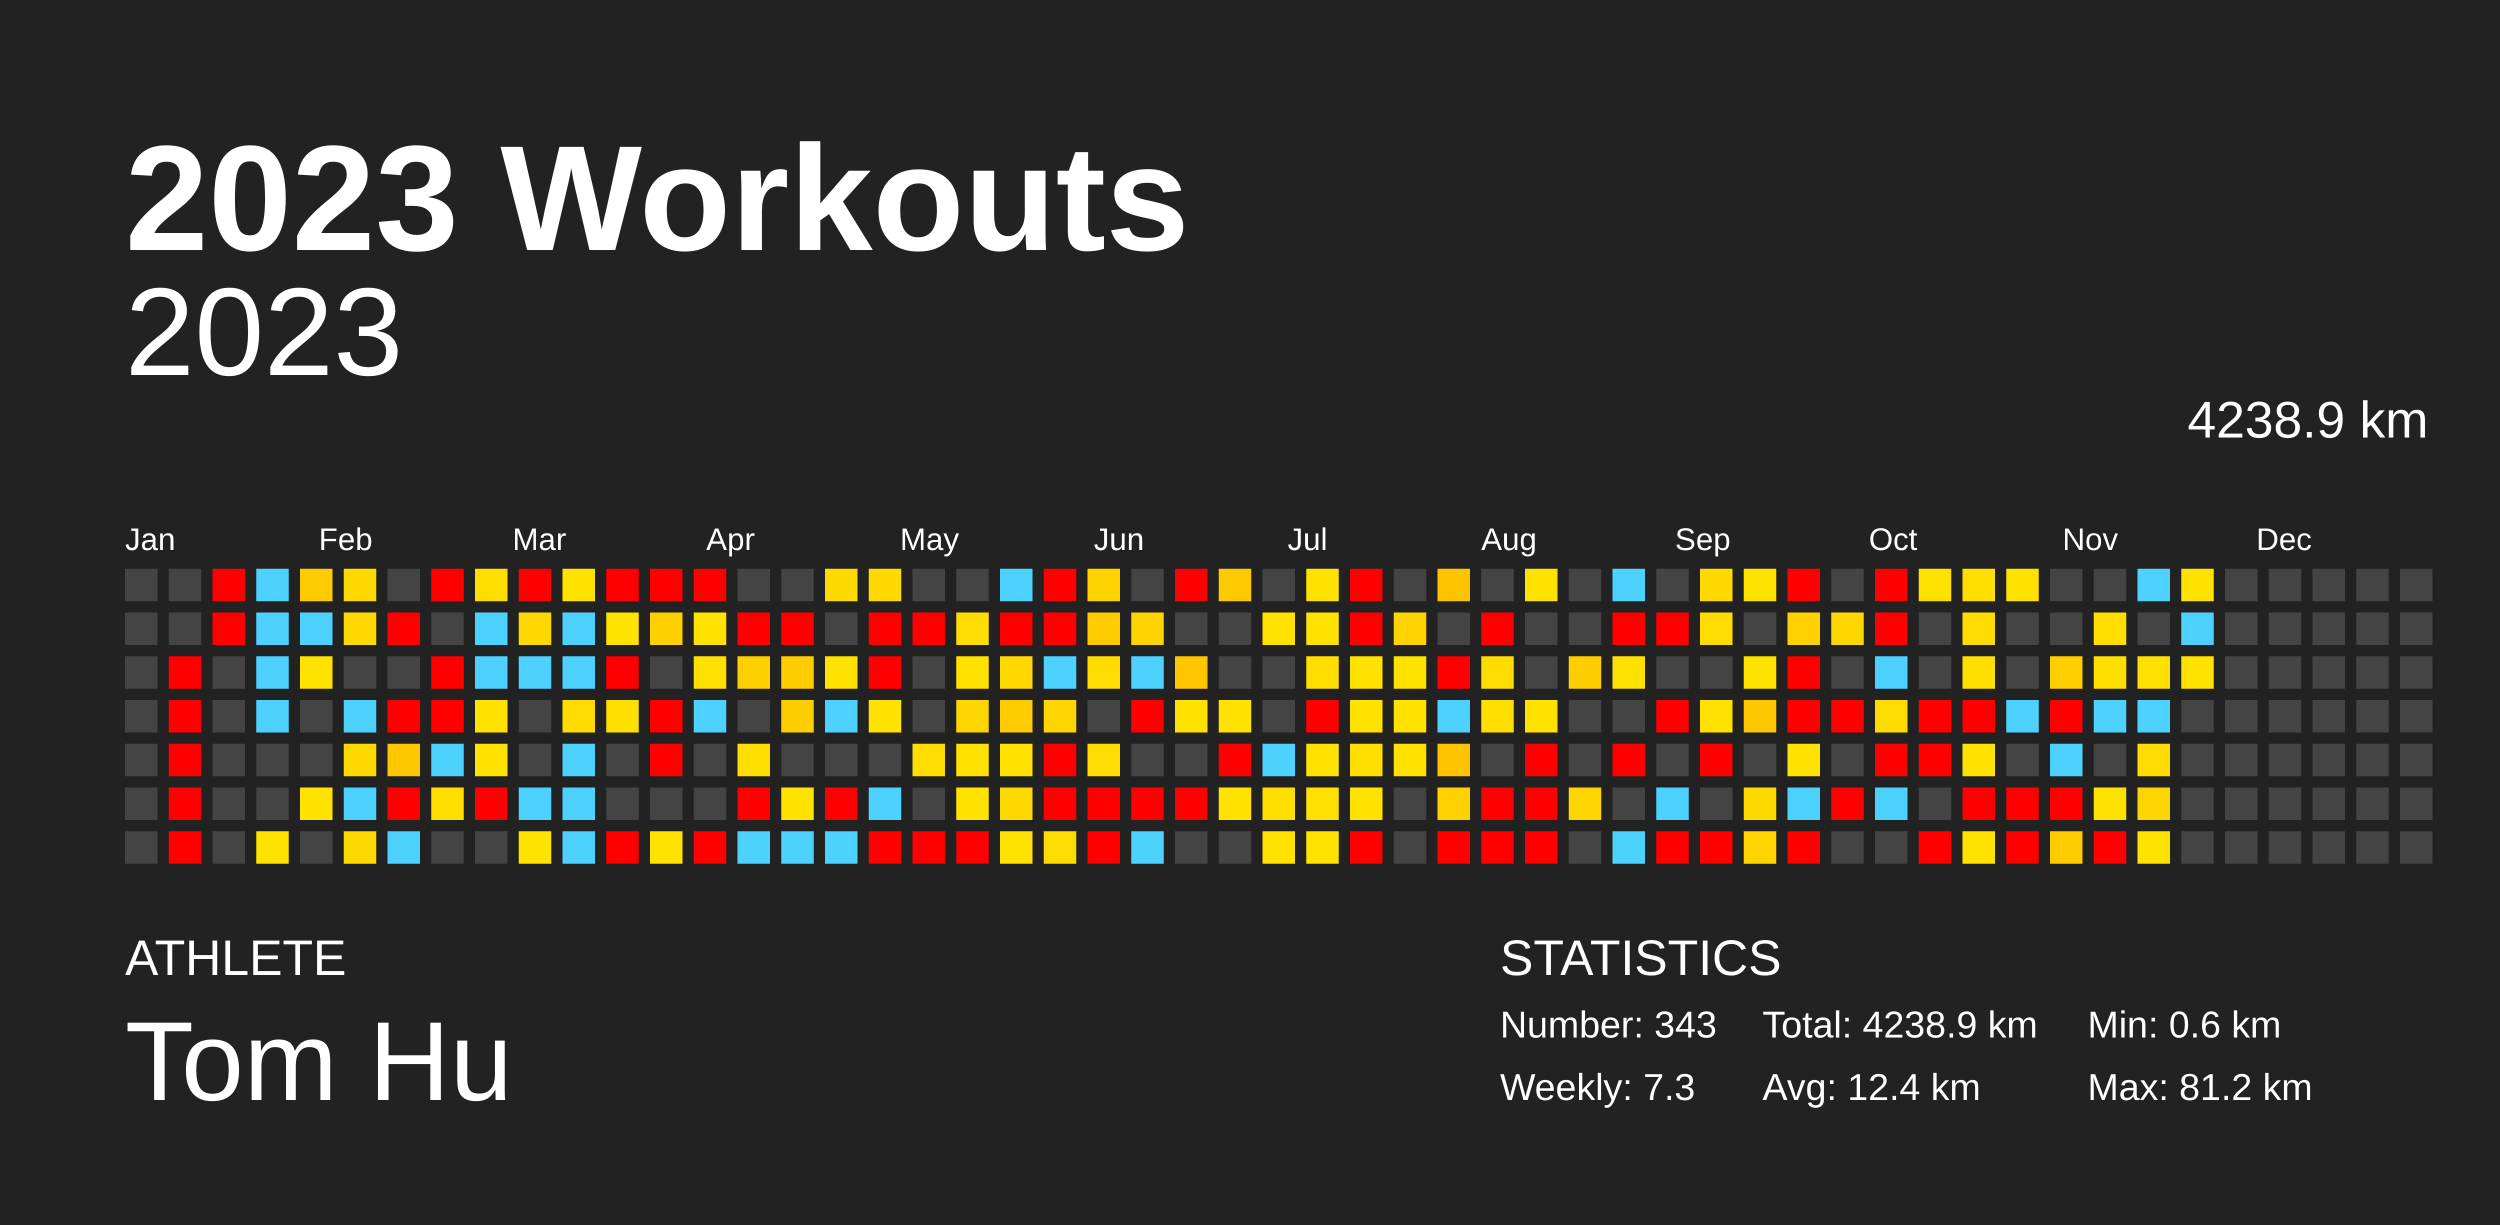
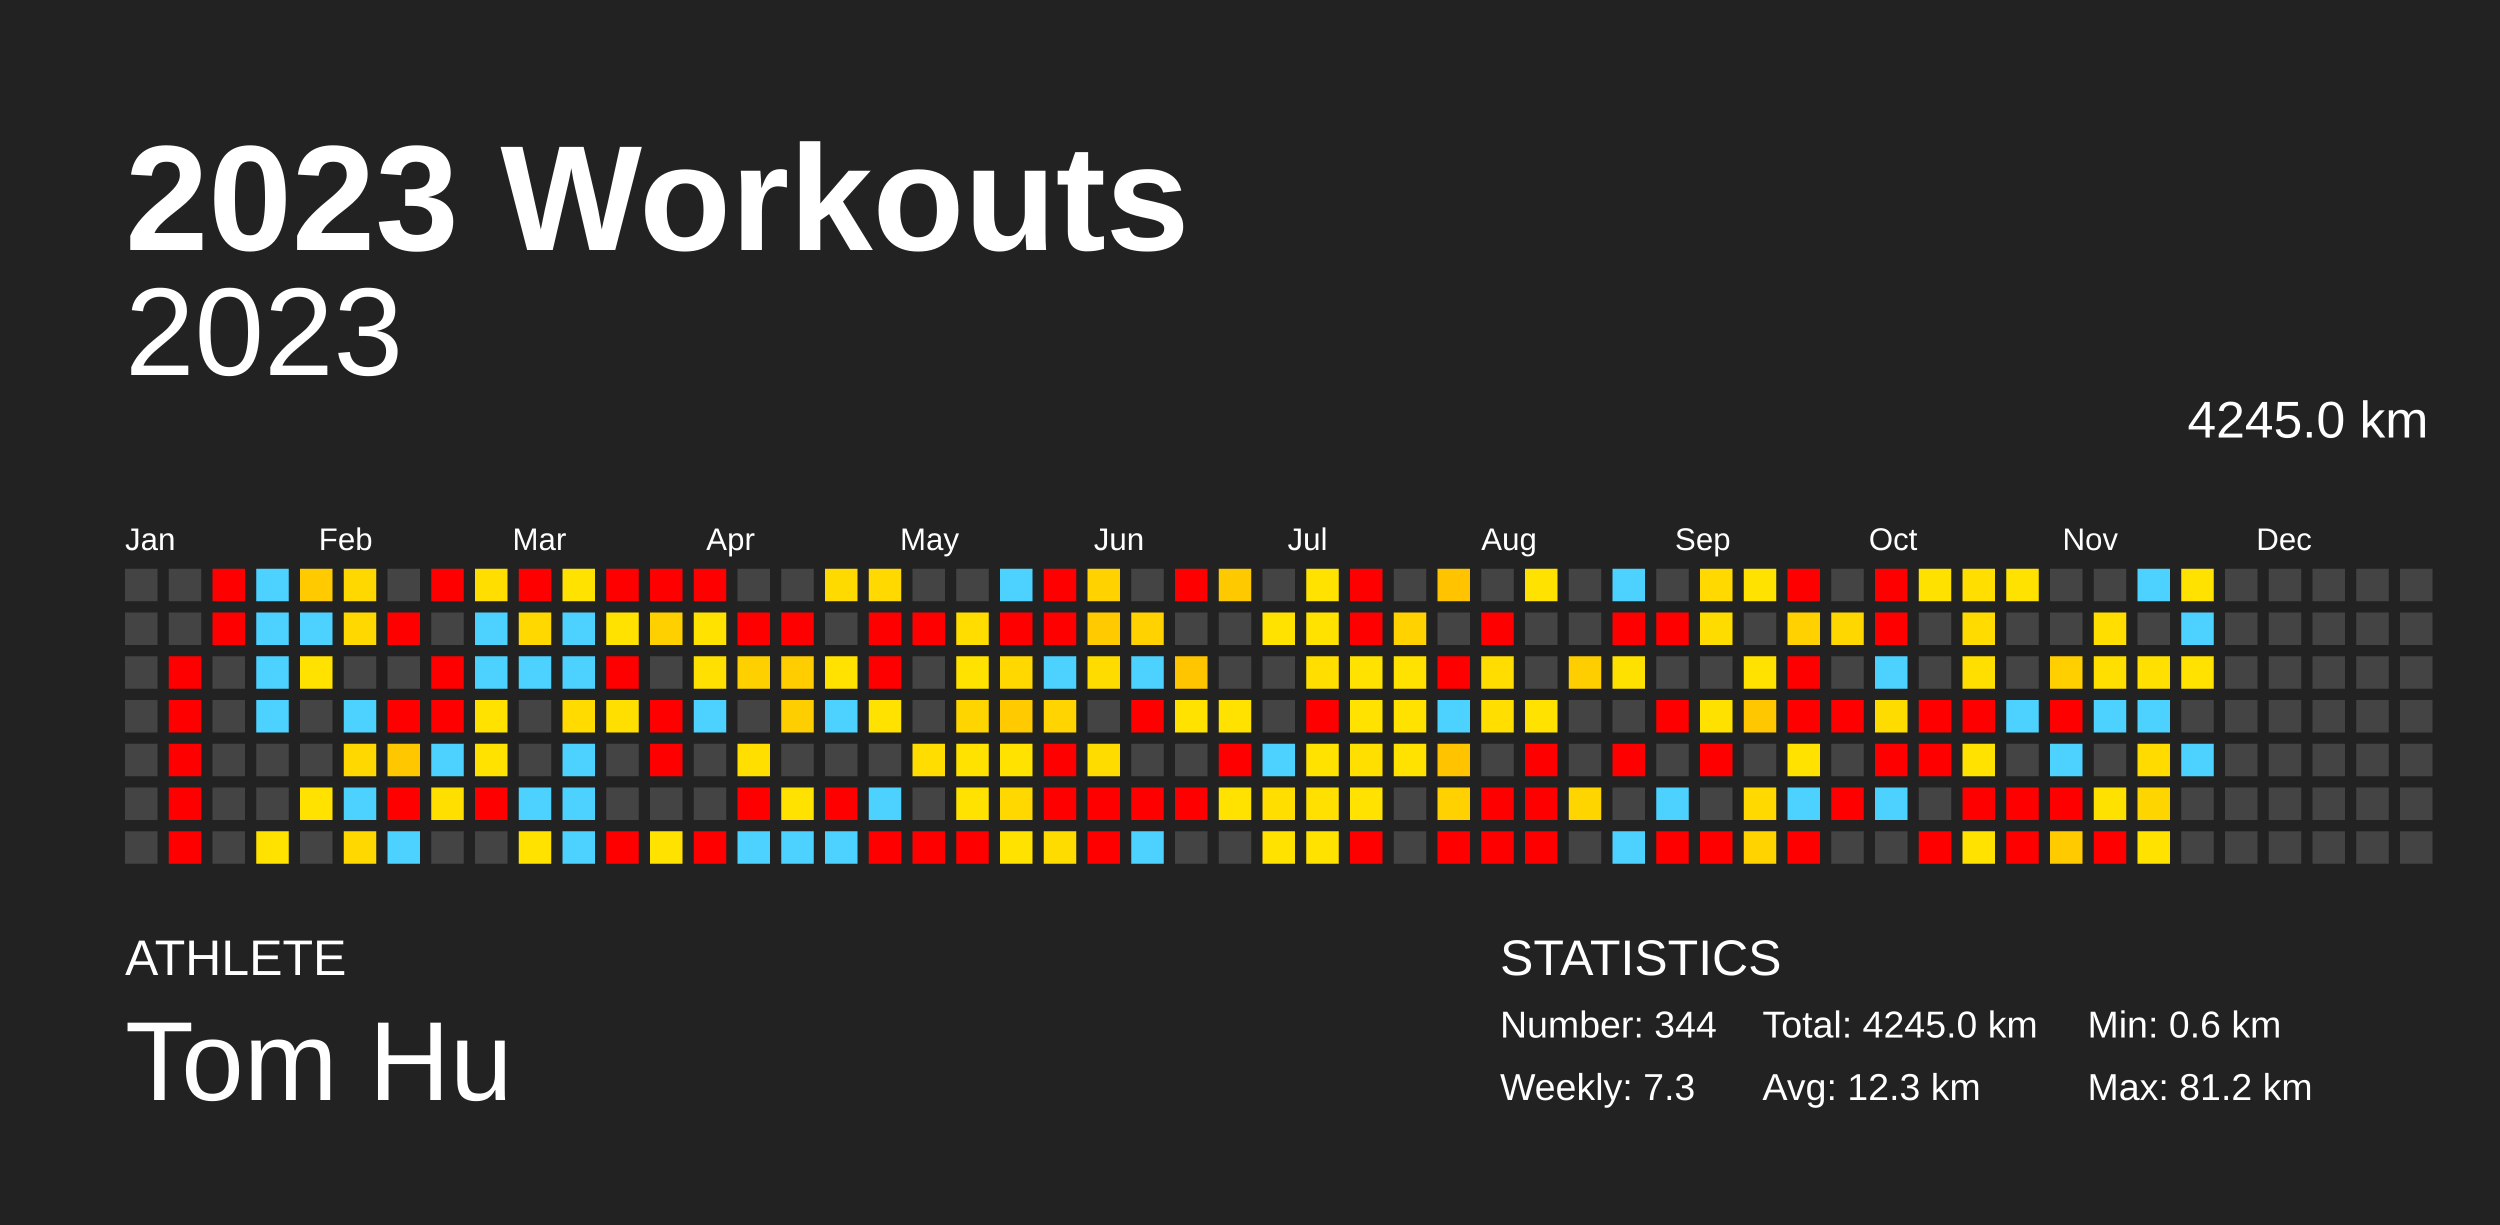
<svg xmlns="http://www.w3.org/2000/svg" baseProfile="full" height="98mm" version="1.1" viewBox="0,0,200,98" width="200mm">
  <defs />
  <rect fill="#222222" height="98" width="200" x="0" y="0" />
  <text fill="#FFFFFF" style="font-size:12px; font-family:Arial; font-weight:bold;" x="10" y="20">2023 Workouts</text>
  <text fill="#FFFFFF" style="font-size:4px; font-family:Arial" x="10" y="78">ATHLETE</text>
  <text fill="#FFFFFF" style="font-size:9px; font-family:Arial" x="10" y="88">Tom Hu</text>
  <text fill="#FFFFFF" style="font-size:4px; font-family:Arial" x="120" y="78">STATISTICS</text>
-   <text fill="#FFFFFF" style="font-size:3px; font-family:Arial" x="120" y="83">Number: 343</text>
+   <text fill="#FFFFFF" style="font-size:3px; font-family:Arial" x="120" y="83">Number: 344</text>
  <text fill="#FFFFFF" style="font-size:3px; font-family:Arial" x="120" y="88">Weekly: 7.3</text>
-   <text fill="#FFFFFF" style="font-size:3px; font-family:Arial" x="141" y="83">Total: 4238.9 km</text>
-   <text fill="#FFFFFF" style="font-size:3px; font-family:Arial" x="141" y="88">Avg: 12.4 km</text>
+   <text fill="#FFFFFF" style="font-size:3px; font-family:Arial" x="141" y="83">Total: 4245.0 km</text>
+   <text fill="#FFFFFF" style="font-size:3px; font-family:Arial" x="141" y="88">Avg: 12.3 km</text>
  <text fill="#FFFFFF" style="font-size:3px; font-family:Arial" x="167" y="83">Min: 0.6 km</text>
  <text fill="#FFFFFF" style="font-size:3px; font-family:Arial" x="167" y="88">Max: 81.2 km</text>
  <text alignment-baseline="hanging" fill="#FFFFFF" style="font-size:10.0px; font-family:Arial;" x="10" y="30">2023</text>
-   <text alignment-baseline="hanging" fill="#FFFFFF" style="font-size:4.125px; font-family:Arial;" x="175" y="35">4238.9 km</text>
+   <text alignment-baseline="hanging" fill="#FFFFFF" style="font-size:4.125px; font-family:Arial;" x="175" y="35">4245.0 km</text>
  <text fill="#FFFFFF" style="font-size:2.5px; font-family:Arial" x="10.0" y="44">Jan</text>
  <text fill="#FFFFFF" style="font-size:2.5px; font-family:Arial" x="25.5" y="44">Feb</text>
  <text fill="#FFFFFF" style="font-size:2.5px; font-family:Arial" x="41.0" y="44">Mar</text>
  <text fill="#FFFFFF" style="font-size:2.5px; font-family:Arial" x="56.5" y="44">Apr</text>
  <text fill="#FFFFFF" style="font-size:2.5px; font-family:Arial" x="72.0" y="44">May</text>
  <text fill="#FFFFFF" style="font-size:2.5px; font-family:Arial" x="87.5" y="44">Jun</text>
  <text fill="#FFFFFF" style="font-size:2.5px; font-family:Arial" x="103.0" y="44">Jul</text>
  <text fill="#FFFFFF" style="font-size:2.5px; font-family:Arial" x="118.5" y="44">Aug</text>
  <text fill="#FFFFFF" style="font-size:2.5px; font-family:Arial" x="134.0" y="44">Sep</text>
  <text fill="#FFFFFF" style="font-size:2.5px; font-family:Arial" x="149.5" y="44">Oct</text>
  <text fill="#FFFFFF" style="font-size:2.5px; font-family:Arial" x="165.0" y="44">Nov</text>
  <text fill="#FFFFFF" style="font-size:2.5px; font-family:Arial" x="180.5" y="44">Dec</text>
  <rect fill="#444444" height="2.6" width="2.6" x="10.0" y="45.5" />
  <rect fill="#444444" height="2.6" width="2.6" x="10.0" y="49.0" />
  <rect fill="#444444" height="2.6" width="2.6" x="10.0" y="52.5" />
  <rect fill="#444444" height="2.6" width="2.6" x="10.0" y="56.0" />
  <rect fill="#444444" height="2.6" width="2.6" x="10.0" y="59.5" />
  <rect fill="#444444" height="2.6" width="2.6" x="10.0" y="63.0" />
  <rect fill="#444444" height="2.6" width="2.6" x="10.0" y="66.5" />
  <rect fill="#444444" height="2.6" width="2.6" x="13.5" y="45.5" />
  <rect fill="#444444" height="2.6" width="2.6" x="13.5" y="49.0" />
  <rect fill="red" height="2.6" width="2.6" x="13.5" y="52.5" />
  <rect fill="red" height="2.6" width="2.6" x="13.5" y="56.0" />
  <rect fill="red" height="2.6" width="2.6" x="13.5" y="59.5" />
  <rect fill="red" height="2.6" width="2.6" x="13.5" y="63.0" />
  <rect fill="red" height="2.6" width="2.6" x="13.5" y="66.5" />
  <rect fill="red" height="2.6" width="2.6" x="17.0" y="45.5" />
  <rect fill="red" height="2.6" width="2.6" x="17.0" y="49.0" />
  <rect fill="#444444" height="2.6" width="2.6" x="17.0" y="52.5" />
  <rect fill="#444444" height="2.6" width="2.6" x="17.0" y="56.0" />
  <rect fill="#444444" height="2.6" width="2.6" x="17.0" y="59.5" />
  <rect fill="#444444" height="2.6" width="2.6" x="17.0" y="63.0" />
  <rect fill="#444444" height="2.6" width="2.6" x="17.0" y="66.5" />
  <rect fill="#4dd2ff" height="2.6" width="2.6" x="20.5" y="45.5" />
  <rect fill="#4dd2ff" height="2.6" width="2.6" x="20.5" y="49.0" />
  <rect fill="#4dd2ff" height="2.6" width="2.6" x="20.5" y="52.5" />
  <rect fill="#4dd2ff" height="2.6" width="2.6" x="20.5" y="56.0" />
  <rect fill="#444444" height="2.6" width="2.6" x="20.5" y="59.5" />
  <rect fill="#444444" height="2.6" width="2.6" x="20.5" y="63.0" />
  <rect fill="#ffe200" height="2.6" width="2.6" x="20.5" y="66.5" />
  <rect fill="#ffca00" height="2.6" width="2.6" x="24.0" y="45.5" />
  <rect fill="#4dd2ff" height="2.6" width="2.6" x="24.0" y="49.0" />
  <rect fill="#ffe200" height="2.6" width="2.6" x="24.0" y="52.5" />
  <rect fill="#444444" height="2.6" width="2.6" x="24.0" y="56.0" />
  <rect fill="#444444" height="2.6" width="2.6" x="24.0" y="59.5" />
  <rect fill="#ffe200" height="2.6" width="2.6" x="24.0" y="63.0" />
  <rect fill="#444444" height="2.6" width="2.6" x="24.0" y="66.5" />
  <rect fill="#ffd800" height="2.6" width="2.6" x="27.5" y="45.5" />
  <rect fill="#ffd800" height="2.6" width="2.6" x="27.5" y="49.0" />
  <rect fill="#444444" height="2.6" width="2.6" x="27.5" y="52.5" />
  <rect fill="#4dd2ff" height="2.6" width="2.6" x="27.5" y="56.0" />
  <rect fill="#ffd800" height="2.6" width="2.6" x="27.5" y="59.5" />
  <rect fill="#4dd2ff" height="2.6" width="2.6" x="27.5" y="63.0" />
  <rect fill="#ffd800" height="2.6" width="2.6" x="27.5" y="66.5" />
  <rect fill="#444444" height="2.6" width="2.6" x="31.0" y="45.5" />
  <rect fill="red" height="2.6" width="2.6" x="31.0" y="49.0" />
  <rect fill="#444444" height="2.6" width="2.6" x="31.0" y="52.5" />
  <rect fill="red" height="2.6" width="2.6" x="31.0" y="56.0" />
  <rect fill="#ffc700" height="2.6" width="2.6" x="31.0" y="59.5" />
  <rect fill="red" height="2.6" width="2.6" x="31.0" y="63.0" />
  <rect fill="#4dd2ff" height="2.6" width="2.6" x="31.0" y="66.5" />
  <rect fill="red" height="2.6" width="2.6" x="34.5" y="45.5" />
  <rect fill="#444444" height="2.6" width="2.6" x="34.5" y="49.0" />
  <rect fill="red" height="2.6" width="2.6" x="34.5" y="52.5" />
  <rect fill="red" height="2.6" width="2.6" x="34.5" y="56.0" />
  <rect fill="#4dd2ff" height="2.6" width="2.6" x="34.5" y="59.5" />
  <rect fill="#ffdf00" height="2.6" width="2.6" x="34.5" y="63.0" />
  <rect fill="#444444" height="2.6" width="2.6" x="34.5" y="66.5" />
  <rect fill="#ffde00" height="2.6" width="2.6" x="38.0" y="45.5" />
  <rect fill="#4dd2ff" height="2.6" width="2.6" x="38.0" y="49.0" />
  <rect fill="#4dd2ff" height="2.6" width="2.6" x="38.0" y="52.5" />
  <rect fill="#ffe200" height="2.6" width="2.6" x="38.0" y="56.0" />
  <rect fill="#ffe200" height="2.6" width="2.6" x="38.0" y="59.5" />
  <rect fill="red" height="2.6" width="2.6" x="38.0" y="63.0" />
  <rect fill="#444444" height="2.6" width="2.6" x="38.0" y="66.5" />
  <rect fill="red" height="2.6" width="2.6" x="41.5" y="45.5" />
  <rect fill="#ffd800" height="2.6" width="2.6" x="41.5" y="49.0" />
  <rect fill="#4dd2ff" height="2.6" width="2.6" x="41.5" y="52.5" />
  <rect fill="#444444" height="2.6" width="2.6" x="41.5" y="56.0" />
  <rect fill="#444444" height="2.6" width="2.6" x="41.5" y="59.5" />
  <rect fill="#4dd2ff" height="2.6" width="2.6" x="41.5" y="63.0" />
  <rect fill="#ffe200" height="2.6" width="2.6" x="41.5" y="66.5" />
  <rect fill="#ffe200" height="2.6" width="2.6" x="45.0" y="45.5" />
  <rect fill="#4dd2ff" height="2.6" width="2.6" x="45.0" y="49.0" />
  <rect fill="#4dd2ff" height="2.6" width="2.6" x="45.0" y="52.5" />
  <rect fill="#ffdb00" height="2.6" width="2.6" x="45.0" y="56.0" />
  <rect fill="#4dd2ff" height="2.6" width="2.6" x="45.0" y="59.5" />
  <rect fill="#4dd2ff" height="2.6" width="2.6" x="45.0" y="63.0" />
  <rect fill="#4dd2ff" height="2.6" width="2.6" x="45.0" y="66.5" />
  <rect fill="red" height="2.6" width="2.6" x="48.5" y="45.5" />
  <rect fill="#ffe200" height="2.6" width="2.6" x="48.5" y="49.0" />
  <rect fill="red" height="2.6" width="2.6" x="48.5" y="52.5" />
  <rect fill="#ffdf00" height="2.6" width="2.6" x="48.5" y="56.0" />
  <rect fill="#444444" height="2.6" width="2.6" x="48.5" y="59.5" />
  <rect fill="#444444" height="2.6" width="2.6" x="48.5" y="63.0" />
  <rect fill="red" height="2.6" width="2.6" x="48.5" y="66.5" />
  <rect fill="red" height="2.6" width="2.6" x="52.0" y="45.5" />
  <rect fill="#ffd000" height="2.6" width="2.6" x="52.0" y="49.0" />
  <rect fill="#444444" height="2.6" width="2.6" x="52.0" y="52.5" />
  <rect fill="red" height="2.6" width="2.6" x="52.0" y="56.0" />
  <rect fill="red" height="2.6" width="2.6" x="52.0" y="59.5" />
  <rect fill="#444444" height="2.6" width="2.6" x="52.0" y="63.0" />
  <rect fill="#ffe200" height="2.6" width="2.6" x="52.0" y="66.5" />
  <rect fill="red" height="2.6" width="2.6" x="55.5" y="45.5" />
  <rect fill="#ffe200" height="2.6" width="2.6" x="55.5" y="49.0" />
  <rect fill="#ffe000" height="2.6" width="2.6" x="55.5" y="52.5" />
  <rect fill="#4dd2ff" height="2.6" width="2.6" x="55.5" y="56.0" />
  <rect fill="#444444" height="2.6" width="2.6" x="55.5" y="59.5" />
  <rect fill="#444444" height="2.6" width="2.6" x="55.5" y="63.0" />
  <rect fill="red" height="2.6" width="2.6" x="55.5" y="66.5" />
  <rect fill="#444444" height="2.6" width="2.6" x="59.0" y="45.5" />
  <rect fill="red" height="2.6" width="2.6" x="59.0" y="49.0" />
  <rect fill="#ffd000" height="2.6" width="2.6" x="59.0" y="52.5" />
  <rect fill="#444444" height="2.6" width="2.6" x="59.0" y="56.0" />
  <rect fill="#ffdf00" height="2.6" width="2.6" x="59.0" y="59.5" />
  <rect fill="red" height="2.6" width="2.6" x="59.0" y="63.0" />
  <rect fill="#4dd2ff" height="2.6" width="2.6" x="59.0" y="66.5" />
  <rect fill="#444444" height="2.6" width="2.6" x="62.5" y="45.5" />
  <rect fill="red" height="2.6" width="2.6" x="62.5" y="49.0" />
  <rect fill="#ffcd00" height="2.6" width="2.6" x="62.5" y="52.5" />
  <rect fill="#ffce00" height="2.6" width="2.6" x="62.5" y="56.0" />
  <rect fill="#444444" height="2.6" width="2.6" x="62.5" y="59.5" />
  <rect fill="#ffe200" height="2.6" width="2.6" x="62.5" y="63.0" />
  <rect fill="#4dd2ff" height="2.6" width="2.6" x="62.5" y="66.5" />
  <rect fill="#ffda00" height="2.6" width="2.6" x="66.0" y="45.5" />
  <rect fill="#444444" height="2.6" width="2.6" x="66.0" y="49.0" />
  <rect fill="#ffe200" height="2.6" width="2.6" x="66.0" y="52.5" />
  <rect fill="#4dd2ff" height="2.6" width="2.6" x="66.0" y="56.0" />
  <rect fill="#444444" height="2.6" width="2.6" x="66.0" y="59.5" />
  <rect fill="red" height="2.6" width="2.6" x="66.0" y="63.0" />
  <rect fill="#4dd2ff" height="2.6" width="2.6" x="66.0" y="66.5" />
  <rect fill="#ffd900" height="2.6" width="2.6" x="69.5" y="45.5" />
  <rect fill="red" height="2.6" width="2.6" x="69.5" y="49.0" />
  <rect fill="red" height="2.6" width="2.6" x="69.5" y="52.5" />
  <rect fill="#ffe200" height="2.6" width="2.6" x="69.5" y="56.0" />
  <rect fill="#444444" height="2.6" width="2.6" x="69.5" y="59.5" />
  <rect fill="#4dd2ff" height="2.6" width="2.6" x="69.5" y="63.0" />
  <rect fill="red" height="2.6" width="2.6" x="69.5" y="66.5" />
  <rect fill="#444444" height="2.6" width="2.6" x="73.0" y="45.5" />
  <rect fill="red" height="2.6" width="2.6" x="73.0" y="49.0" />
  <rect fill="#444444" height="2.6" width="2.6" x="73.0" y="52.5" />
  <rect fill="#444444" height="2.6" width="2.6" x="73.0" y="56.0" />
  <rect fill="#ffdd00" height="2.6" width="2.6" x="73.0" y="59.5" />
  <rect fill="#444444" height="2.6" width="2.6" x="73.0" y="63.0" />
  <rect fill="red" height="2.6" width="2.6" x="73.0" y="66.5" />
  <rect fill="#444444" height="2.6" width="2.6" x="76.5" y="45.5" />
  <rect fill="#ffdd00" height="2.6" width="2.6" x="76.5" y="49.0" />
  <rect fill="#ffe200" height="2.6" width="2.6" x="76.5" y="52.5" />
  <rect fill="#ffd500" height="2.6" width="2.6" x="76.5" y="56.0" />
  <rect fill="#ffe200" height="2.6" width="2.6" x="76.5" y="59.5" />
  <rect fill="#ffe200" height="2.6" width="2.6" x="76.5" y="63.0" />
  <rect fill="red" height="2.6" width="2.6" x="76.5" y="66.5" />
  <rect fill="#4dd2ff" height="2.6" width="2.6" x="80.0" y="45.5" />
  <rect fill="red" height="2.6" width="2.6" x="80.0" y="49.0" />
  <rect fill="#ffd800" height="2.6" width="2.6" x="80.0" y="52.5" />
  <rect fill="#ffcb00" height="2.6" width="2.6" x="80.0" y="56.0" />
  <rect fill="#ffe200" height="2.6" width="2.6" x="80.0" y="59.5" />
  <rect fill="#ffd800" height="2.6" width="2.6" x="80.0" y="63.0" />
  <rect fill="#ffe200" height="2.6" width="2.6" x="80.0" y="66.5" />
  <rect fill="red" height="2.6" width="2.6" x="83.5" y="45.5" />
  <rect fill="red" height="2.6" width="2.6" x="83.5" y="49.0" />
  <rect fill="#4dd2ff" height="2.6" width="2.6" x="83.5" y="52.5" />
  <rect fill="#ffd400" height="2.6" width="2.6" x="83.5" y="56.0" />
  <rect fill="red" height="2.6" width="2.6" x="83.5" y="59.5" />
  <rect fill="red" height="2.6" width="2.6" x="83.5" y="63.0" />
  <rect fill="#ffdc00" height="2.6" width="2.6" x="83.5" y="66.5" />
  <rect fill="#ffd200" height="2.6" width="2.6" x="87.0" y="45.5" />
  <rect fill="#ffcb00" height="2.6" width="2.6" x="87.0" y="49.0" />
  <rect fill="#ffdc00" height="2.6" width="2.6" x="87.0" y="52.5" />
  <rect fill="#444444" height="2.6" width="2.6" x="87.0" y="56.0" />
  <rect fill="#ffdc00" height="2.6" width="2.6" x="87.0" y="59.5" />
  <rect fill="red" height="2.6" width="2.6" x="87.0" y="63.0" />
  <rect fill="red" height="2.6" width="2.6" x="87.0" y="66.5" />
  <rect fill="#444444" height="2.6" width="2.6" x="90.5" y="45.5" />
  <rect fill="#ffd200" height="2.6" width="2.6" x="90.5" y="49.0" />
  <rect fill="#4dd2ff" height="2.6" width="2.6" x="90.5" y="52.5" />
  <rect fill="red" height="2.6" width="2.6" x="90.5" y="56.0" />
  <rect fill="#444444" height="2.6" width="2.6" x="90.5" y="59.5" />
  <rect fill="red" height="2.6" width="2.6" x="90.5" y="63.0" />
  <rect fill="#4dd2ff" height="2.6" width="2.6" x="90.5" y="66.5" />
  <rect fill="red" height="2.6" width="2.6" x="94.0" y="45.5" />
  <rect fill="#444444" height="2.6" width="2.6" x="94.0" y="49.0" />
  <rect fill="#ffc600" height="2.6" width="2.6" x="94.0" y="52.5" />
  <rect fill="#ffe200" height="2.6" width="2.6" x="94.0" y="56.0" />
  <rect fill="#444444" height="2.6" width="2.6" x="94.0" y="59.5" />
  <rect fill="red" height="2.6" width="2.6" x="94.0" y="63.0" />
  <rect fill="#444444" height="2.6" width="2.6" x="94.0" y="66.5" />
  <rect fill="#ffc900" height="2.6" width="2.6" x="97.5" y="45.5" />
  <rect fill="#444444" height="2.6" width="2.6" x="97.5" y="49.0" />
  <rect fill="#444444" height="2.6" width="2.6" x="97.5" y="52.5" />
  <rect fill="#ffe200" height="2.6" width="2.6" x="97.5" y="56.0" />
  <rect fill="red" height="2.6" width="2.6" x="97.5" y="59.5" />
  <rect fill="#ffe200" height="2.6" width="2.6" x="97.5" y="63.0" />
  <rect fill="#444444" height="2.6" width="2.6" x="97.5" y="66.5" />
  <rect fill="#444444" height="2.6" width="2.6" x="101.0" y="45.5" />
  <rect fill="#ffe200" height="2.6" width="2.6" x="101.0" y="49.0" />
  <rect fill="#444444" height="2.6" width="2.6" x="101.0" y="52.5" />
  <rect fill="#444444" height="2.6" width="2.6" x="101.0" y="56.0" />
  <rect fill="#4dd2ff" height="2.6" width="2.6" x="101.0" y="59.5" />
  <rect fill="#ffde00" height="2.6" width="2.6" x="101.0" y="63.0" />
  <rect fill="#ffe200" height="2.6" width="2.6" x="101.0" y="66.5" />
  <rect fill="#ffe200" height="2.6" width="2.6" x="104.5" y="45.5" />
  <rect fill="#ffe200" height="2.6" width="2.6" x="104.5" y="49.0" />
  <rect fill="#ffde00" height="2.6" width="2.6" x="104.5" y="52.5" />
  <rect fill="red" height="2.6" width="2.6" x="104.5" y="56.0" />
  <rect fill="#ffe200" height="2.6" width="2.6" x="104.5" y="59.5" />
  <rect fill="#ffe000" height="2.6" width="2.6" x="104.5" y="63.0" />
  <rect fill="#ffe200" height="2.6" width="2.6" x="104.5" y="66.5" />
  <rect fill="red" height="2.6" width="2.6" x="108.0" y="45.5" />
  <rect fill="red" height="2.6" width="2.6" x="108.0" y="49.0" />
  <rect fill="#ffe200" height="2.6" width="2.6" x="108.0" y="52.5" />
  <rect fill="#ffe200" height="2.6" width="2.6" x="108.0" y="56.0" />
  <rect fill="#ffdf00" height="2.6" width="2.6" x="108.0" y="59.5" />
  <rect fill="#ffe200" height="2.6" width="2.6" x="108.0" y="63.0" />
  <rect fill="red" height="2.6" width="2.6" x="108.0" y="66.5" />
  <rect fill="#444444" height="2.6" width="2.6" x="111.5" y="45.5" />
  <rect fill="#ffd200" height="2.6" width="2.6" x="111.5" y="49.0" />
  <rect fill="#ffe200" height="2.6" width="2.6" x="111.5" y="52.5" />
  <rect fill="#ffe200" height="2.6" width="2.6" x="111.5" y="56.0" />
  <rect fill="#ffe200" height="2.6" width="2.6" x="111.5" y="59.5" />
  <rect fill="#444444" height="2.6" width="2.6" x="111.5" y="63.0" />
  <rect fill="#444444" height="2.6" width="2.6" x="111.5" y="66.5" />
  <rect fill="#ffc300" height="2.6" width="2.6" x="115.0" y="45.5" />
  <rect fill="#444444" height="2.6" width="2.6" x="115.0" y="49.0" />
  <rect fill="red" height="2.6" width="2.6" x="115.0" y="52.5" />
  <rect fill="#4dd2ff" height="2.6" width="2.6" x="115.0" y="56.0" />
  <rect fill="#ffc300" height="2.6" width="2.6" x="115.0" y="59.5" />
  <rect fill="#ffd100" height="2.6" width="2.6" x="115.0" y="63.0" />
  <rect fill="red" height="2.6" width="2.6" x="115.0" y="66.5" />
  <rect fill="#444444" height="2.6" width="2.6" x="118.5" y="45.5" />
  <rect fill="red" height="2.6" width="2.6" x="118.5" y="49.0" />
  <rect fill="#ffdd00" height="2.6" width="2.6" x="118.5" y="52.5" />
  <rect fill="#ffde00" height="2.6" width="2.6" x="118.5" y="56.0" />
  <rect fill="#444444" height="2.6" width="2.6" x="118.5" y="59.5" />
  <rect fill="red" height="2.6" width="2.6" x="118.5" y="63.0" />
  <rect fill="red" height="2.6" width="2.6" x="118.5" y="66.5" />
  <rect fill="#ffe200" height="2.6" width="2.6" x="122.0" y="45.5" />
  <rect fill="#444444" height="2.6" width="2.6" x="122.0" y="49.0" />
  <rect fill="#444444" height="2.6" width="2.6" x="122.0" y="52.5" />
  <rect fill="#ffe200" height="2.6" width="2.6" x="122.0" y="56.0" />
  <rect fill="red" height="2.6" width="2.6" x="122.0" y="59.5" />
  <rect fill="red" height="2.6" width="2.6" x="122.0" y="63.0" />
  <rect fill="red" height="2.6" width="2.6" x="122.0" y="66.5" />
  <rect fill="#444444" height="2.6" width="2.6" x="125.5" y="45.5" />
  <rect fill="#444444" height="2.6" width="2.6" x="125.5" y="49.0" />
  <rect fill="#ffce00" height="2.6" width="2.6" x="125.5" y="52.5" />
  <rect fill="#444444" height="2.6" width="2.6" x="125.5" y="56.0" />
  <rect fill="#444444" height="2.6" width="2.6" x="125.5" y="59.5" />
  <rect fill="#ffd500" height="2.6" width="2.6" x="125.5" y="63.0" />
  <rect fill="#444444" height="2.6" width="2.6" x="125.5" y="66.5" />
  <rect fill="#4dd2ff" height="2.6" width="2.6" x="129.0" y="45.5" />
  <rect fill="red" height="2.6" width="2.6" x="129.0" y="49.0" />
  <rect fill="#ffe100" height="2.6" width="2.6" x="129.0" y="52.5" />
  <rect fill="#444444" height="2.6" width="2.6" x="129.0" y="56.0" />
  <rect fill="red" height="2.6" width="2.6" x="129.0" y="59.5" />
  <rect fill="#444444" height="2.6" width="2.6" x="129.0" y="63.0" />
  <rect fill="#4dd2ff" height="2.6" width="2.6" x="129.0" y="66.5" />
  <rect fill="#444444" height="2.6" width="2.6" x="132.5" y="45.5" />
  <rect fill="red" height="2.6" width="2.6" x="132.5" y="49.0" />
  <rect fill="#444444" height="2.6" width="2.6" x="132.5" y="52.5" />
  <rect fill="red" height="2.6" width="2.6" x="132.5" y="56.0" />
  <rect fill="#444444" height="2.6" width="2.6" x="132.5" y="59.5" />
  <rect fill="#4dd2ff" height="2.6" width="2.6" x="132.5" y="63.0" />
  <rect fill="red" height="2.6" width="2.6" x="132.5" y="66.5" />
  <rect fill="#ffd900" height="2.6" width="2.6" x="136.0" y="45.5" />
  <rect fill="#ffdc00" height="2.6" width="2.6" x="136.0" y="49.0" />
  <rect fill="#444444" height="2.6" width="2.6" x="136.0" y="52.5" />
  <rect fill="#ffe100" height="2.6" width="2.6" x="136.0" y="56.0" />
  <rect fill="red" height="2.6" width="2.6" x="136.0" y="59.5" />
  <rect fill="#444444" height="2.6" width="2.6" x="136.0" y="63.0" />
  <rect fill="red" height="2.6" width="2.6" x="136.0" y="66.5" />
  <rect fill="#ffe200" height="2.6" width="2.6" x="139.5" y="45.5" />
  <rect fill="#444444" height="2.6" width="2.6" x="139.5" y="49.0" />
  <rect fill="#ffe200" height="2.6" width="2.6" x="139.5" y="52.5" />
  <rect fill="#ffc700" height="2.6" width="2.6" x="139.5" y="56.0" />
  <rect fill="#444444" height="2.6" width="2.6" x="139.5" y="59.5" />
  <rect fill="#ffd900" height="2.6" width="2.6" x="139.5" y="63.0" />
  <rect fill="#ffd300" height="2.6" width="2.6" x="139.5" y="66.5" />
  <rect fill="red" height="2.6" width="2.6" x="143.0" y="45.5" />
  <rect fill="#ffd100" height="2.6" width="2.6" x="143.0" y="49.0" />
  <rect fill="red" height="2.6" width="2.6" x="143.0" y="52.5" />
  <rect fill="red" height="2.6" width="2.6" x="143.0" y="56.0" />
  <rect fill="#ffe200" height="2.6" width="2.6" x="143.0" y="59.5" />
  <rect fill="#4dd2ff" height="2.6" width="2.6" x="143.0" y="63.0" />
  <rect fill="red" height="2.6" width="2.6" x="143.0" y="66.5" />
  <rect fill="#444444" height="2.6" width="2.6" x="146.5" y="45.5" />
  <rect fill="#ffd700" height="2.6" width="2.6" x="146.5" y="49.0" />
  <rect fill="#444444" height="2.6" width="2.6" x="146.5" y="52.5" />
  <rect fill="red" height="2.6" width="2.6" x="146.5" y="56.0" />
  <rect fill="#444444" height="2.6" width="2.6" x="146.5" y="59.5" />
  <rect fill="red" height="2.6" width="2.6" x="146.5" y="63.0" />
  <rect fill="#444444" height="2.6" width="2.6" x="146.5" y="66.5" />
  <rect fill="red" height="2.6" width="2.6" x="150.0" y="45.5" />
  <rect fill="red" height="2.6" width="2.6" x="150.0" y="49.0" />
  <rect fill="#4dd2ff" height="2.6" width="2.6" x="150.0" y="52.5" />
  <rect fill="#ffdc00" height="2.6" width="2.6" x="150.0" y="56.0" />
  <rect fill="red" height="2.6" width="2.6" x="150.0" y="59.5" />
  <rect fill="#4dd2ff" height="2.6" width="2.6" x="150.0" y="63.0" />
  <rect fill="#444444" height="2.6" width="2.6" x="150.0" y="66.5" />
  <rect fill="#ffe100" height="2.6" width="2.6" x="153.5" y="45.5" />
  <rect fill="#444444" height="2.6" width="2.6" x="153.5" y="49.0" />
  <rect fill="#444444" height="2.6" width="2.6" x="153.5" y="52.5" />
  <rect fill="red" height="2.6" width="2.6" x="153.5" y="56.0" />
  <rect fill="red" height="2.6" width="2.6" x="153.5" y="59.5" />
  <rect fill="#444444" height="2.6" width="2.6" x="153.5" y="63.0" />
  <rect fill="red" height="2.6" width="2.6" x="153.5" y="66.5" />
  <rect fill="#ffde00" height="2.6" width="2.6" x="157.0" y="45.5" />
  <rect fill="#ffdb00" height="2.6" width="2.6" x="157.0" y="49.0" />
  <rect fill="#ffdf00" height="2.6" width="2.6" x="157.0" y="52.5" />
  <rect fill="red" height="2.6" width="2.6" x="157.0" y="56.0" />
  <rect fill="#ffe200" height="2.6" width="2.6" x="157.0" y="59.5" />
  <rect fill="red" height="2.6" width="2.6" x="157.0" y="63.0" />
  <rect fill="#ffe200" height="2.6" width="2.6" x="157.0" y="66.5" />
  <rect fill="#ffe200" height="2.6" width="2.6" x="160.5" y="45.5" />
  <rect fill="#444444" height="2.6" width="2.6" x="160.5" y="49.0" />
  <rect fill="#444444" height="2.6" width="2.6" x="160.5" y="52.5" />
  <rect fill="#4dd2ff" height="2.6" width="2.6" x="160.5" y="56.0" />
  <rect fill="#444444" height="2.6" width="2.6" x="160.5" y="59.5" />
  <rect fill="red" height="2.6" width="2.6" x="160.5" y="63.0" />
  <rect fill="red" height="2.6" width="2.6" x="160.5" y="66.5" />
  <rect fill="#444444" height="2.6" width="2.6" x="164.0" y="45.5" />
  <rect fill="#444444" height="2.6" width="2.6" x="164.0" y="49.0" />
  <rect fill="#ffcf00" height="2.6" width="2.6" x="164.0" y="52.5" />
  <rect fill="red" height="2.6" width="2.6" x="164.0" y="56.0" />
  <rect fill="#4dd2ff" height="2.6" width="2.6" x="164.0" y="59.5" />
  <rect fill="red" height="2.6" width="2.6" x="164.0" y="63.0" />
  <rect fill="#ffca00" height="2.6" width="2.6" x="164.0" y="66.5" />
  <rect fill="#444444" height="2.6" width="2.6" x="167.5" y="45.5" />
  <rect fill="#ffde00" height="2.6" width="2.6" x="167.5" y="49.0" />
  <rect fill="#ffdf00" height="2.6" width="2.6" x="167.5" y="52.5" />
  <rect fill="#4dd2ff" height="2.6" width="2.6" x="167.5" y="56.0" />
  <rect fill="#444444" height="2.6" width="2.6" x="167.5" y="59.5" />
  <rect fill="#ffe100" height="2.6" width="2.6" x="167.5" y="63.0" />
  <rect fill="red" height="2.6" width="2.6" x="167.5" y="66.5" />
  <rect fill="#4dd2ff" height="2.6" width="2.6" x="171.0" y="45.5" />
  <rect fill="#444444" height="2.6" width="2.6" x="171.0" y="49.0" />
  <rect fill="#ffe000" height="2.6" width="2.6" x="171.0" y="52.5" />
  <rect fill="#4dd2ff" height="2.6" width="2.6" x="171.0" y="56.0" />
  <rect fill="#ffdb00" height="2.6" width="2.6" x="171.0" y="59.5" />
  <rect fill="#ffd500" height="2.6" width="2.6" x="171.0" y="63.0" />
  <rect fill="#ffe200" height="2.6" width="2.6" x="171.0" y="66.5" />
  <rect fill="#ffe200" height="2.6" width="2.6" x="174.5" y="45.5" />
  <rect fill="#4dd2ff" height="2.6" width="2.6" x="174.5" y="49.0" />
  <rect fill="#ffe200" height="2.6" width="2.6" x="174.5" y="52.5" />
  <rect fill="#444444" height="2.6" width="2.6" x="174.5" y="56.0" />
-   <rect fill="#444444" height="2.6" width="2.6" x="174.5" y="59.5" />
+   <rect fill="#4dd2ff" height="2.6" width="2.6" x="174.5" y="59.5" />
  <rect fill="#444444" height="2.6" width="2.6" x="174.5" y="63.0" />
  <rect fill="#444444" height="2.6" width="2.6" x="174.5" y="66.5" />
  <rect fill="#444444" height="2.6" width="2.6" x="178.0" y="45.5" />
  <rect fill="#444444" height="2.6" width="2.6" x="178.0" y="49.0" />
  <rect fill="#444444" height="2.6" width="2.6" x="178.0" y="52.5" />
  <rect fill="#444444" height="2.6" width="2.6" x="178.0" y="56.0" />
  <rect fill="#444444" height="2.6" width="2.6" x="178.0" y="59.5" />
  <rect fill="#444444" height="2.6" width="2.6" x="178.0" y="63.0" />
  <rect fill="#444444" height="2.6" width="2.6" x="178.0" y="66.5" />
  <rect fill="#444444" height="2.6" width="2.6" x="181.5" y="45.5" />
  <rect fill="#444444" height="2.6" width="2.6" x="181.5" y="49.0" />
  <rect fill="#444444" height="2.6" width="2.6" x="181.5" y="52.5" />
  <rect fill="#444444" height="2.6" width="2.6" x="181.5" y="56.0" />
  <rect fill="#444444" height="2.6" width="2.6" x="181.5" y="59.5" />
  <rect fill="#444444" height="2.6" width="2.6" x="181.5" y="63.0" />
  <rect fill="#444444" height="2.6" width="2.6" x="181.5" y="66.5" />
  <rect fill="#444444" height="2.6" width="2.6" x="185.0" y="45.5" />
  <rect fill="#444444" height="2.6" width="2.6" x="185.0" y="49.0" />
  <rect fill="#444444" height="2.6" width="2.6" x="185.0" y="52.5" />
  <rect fill="#444444" height="2.6" width="2.6" x="185.0" y="56.0" />
  <rect fill="#444444" height="2.6" width="2.6" x="185.0" y="59.5" />
  <rect fill="#444444" height="2.6" width="2.6" x="185.0" y="63.0" />
  <rect fill="#444444" height="2.6" width="2.6" x="185.0" y="66.5" />
  <rect fill="#444444" height="2.6" width="2.6" x="188.5" y="45.5" />
  <rect fill="#444444" height="2.6" width="2.6" x="188.5" y="49.0" />
  <rect fill="#444444" height="2.6" width="2.6" x="188.5" y="52.5" />
  <rect fill="#444444" height="2.6" width="2.6" x="188.5" y="56.0" />
  <rect fill="#444444" height="2.6" width="2.6" x="188.5" y="59.5" />
  <rect fill="#444444" height="2.6" width="2.6" x="188.5" y="63.0" />
  <rect fill="#444444" height="2.6" width="2.6" x="188.5" y="66.5" />
  <rect fill="#444444" height="2.6" width="2.6" x="192.0" y="45.5" />
  <rect fill="#444444" height="2.6" width="2.6" x="192.0" y="49.0" />
  <rect fill="#444444" height="2.6" width="2.6" x="192.0" y="52.5" />
  <rect fill="#444444" height="2.6" width="2.6" x="192.0" y="56.0" />
  <rect fill="#444444" height="2.6" width="2.6" x="192.0" y="59.5" />
  <rect fill="#444444" height="2.6" width="2.6" x="192.0" y="63.0" />
  <rect fill="#444444" height="2.6" width="2.6" x="192.0" y="66.5" />
</svg>
